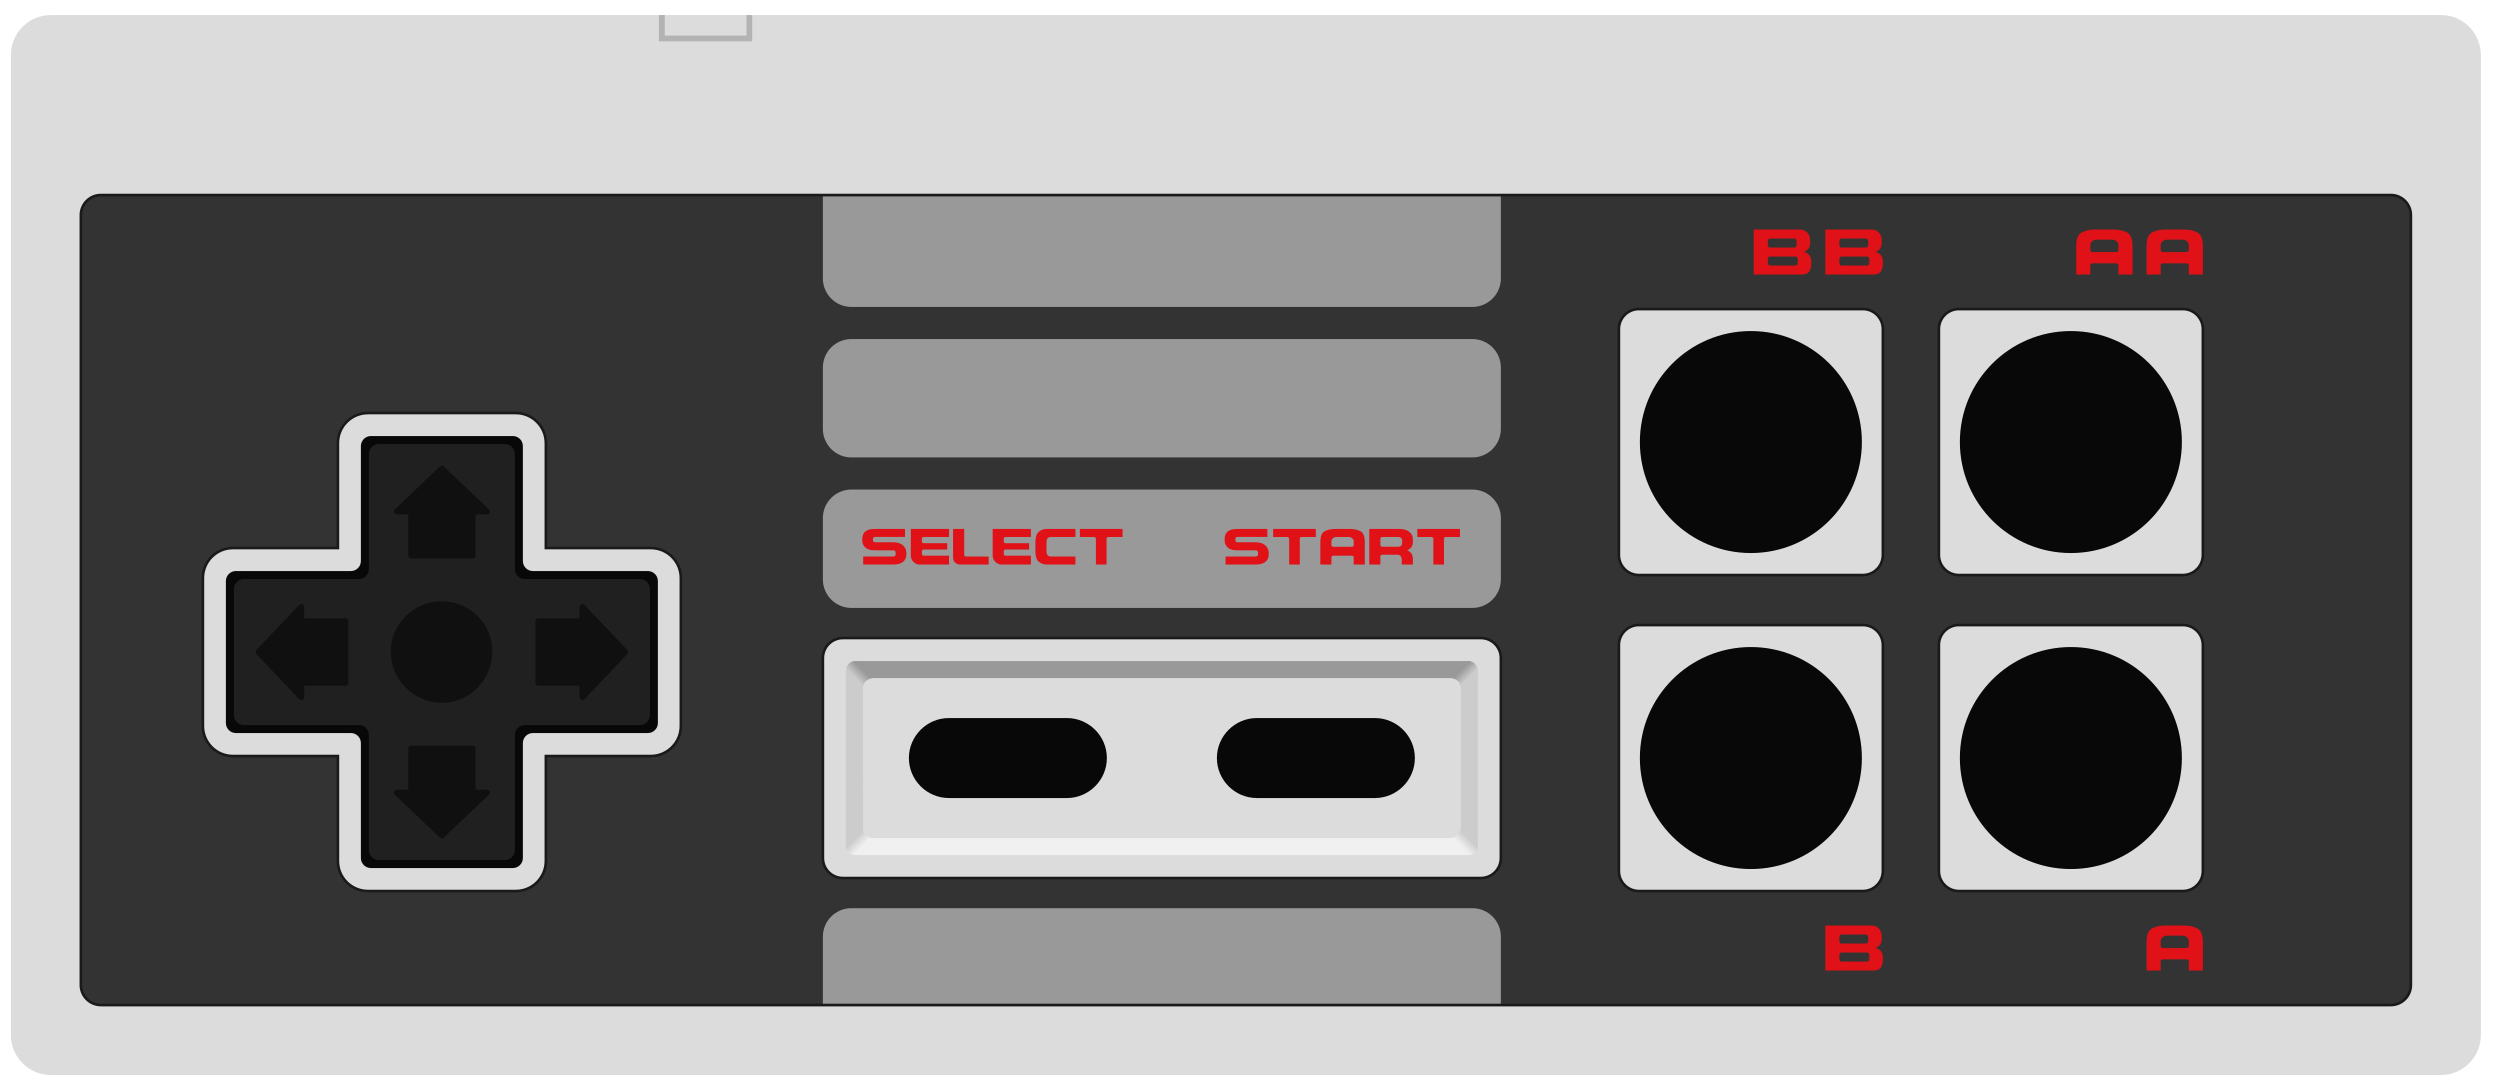
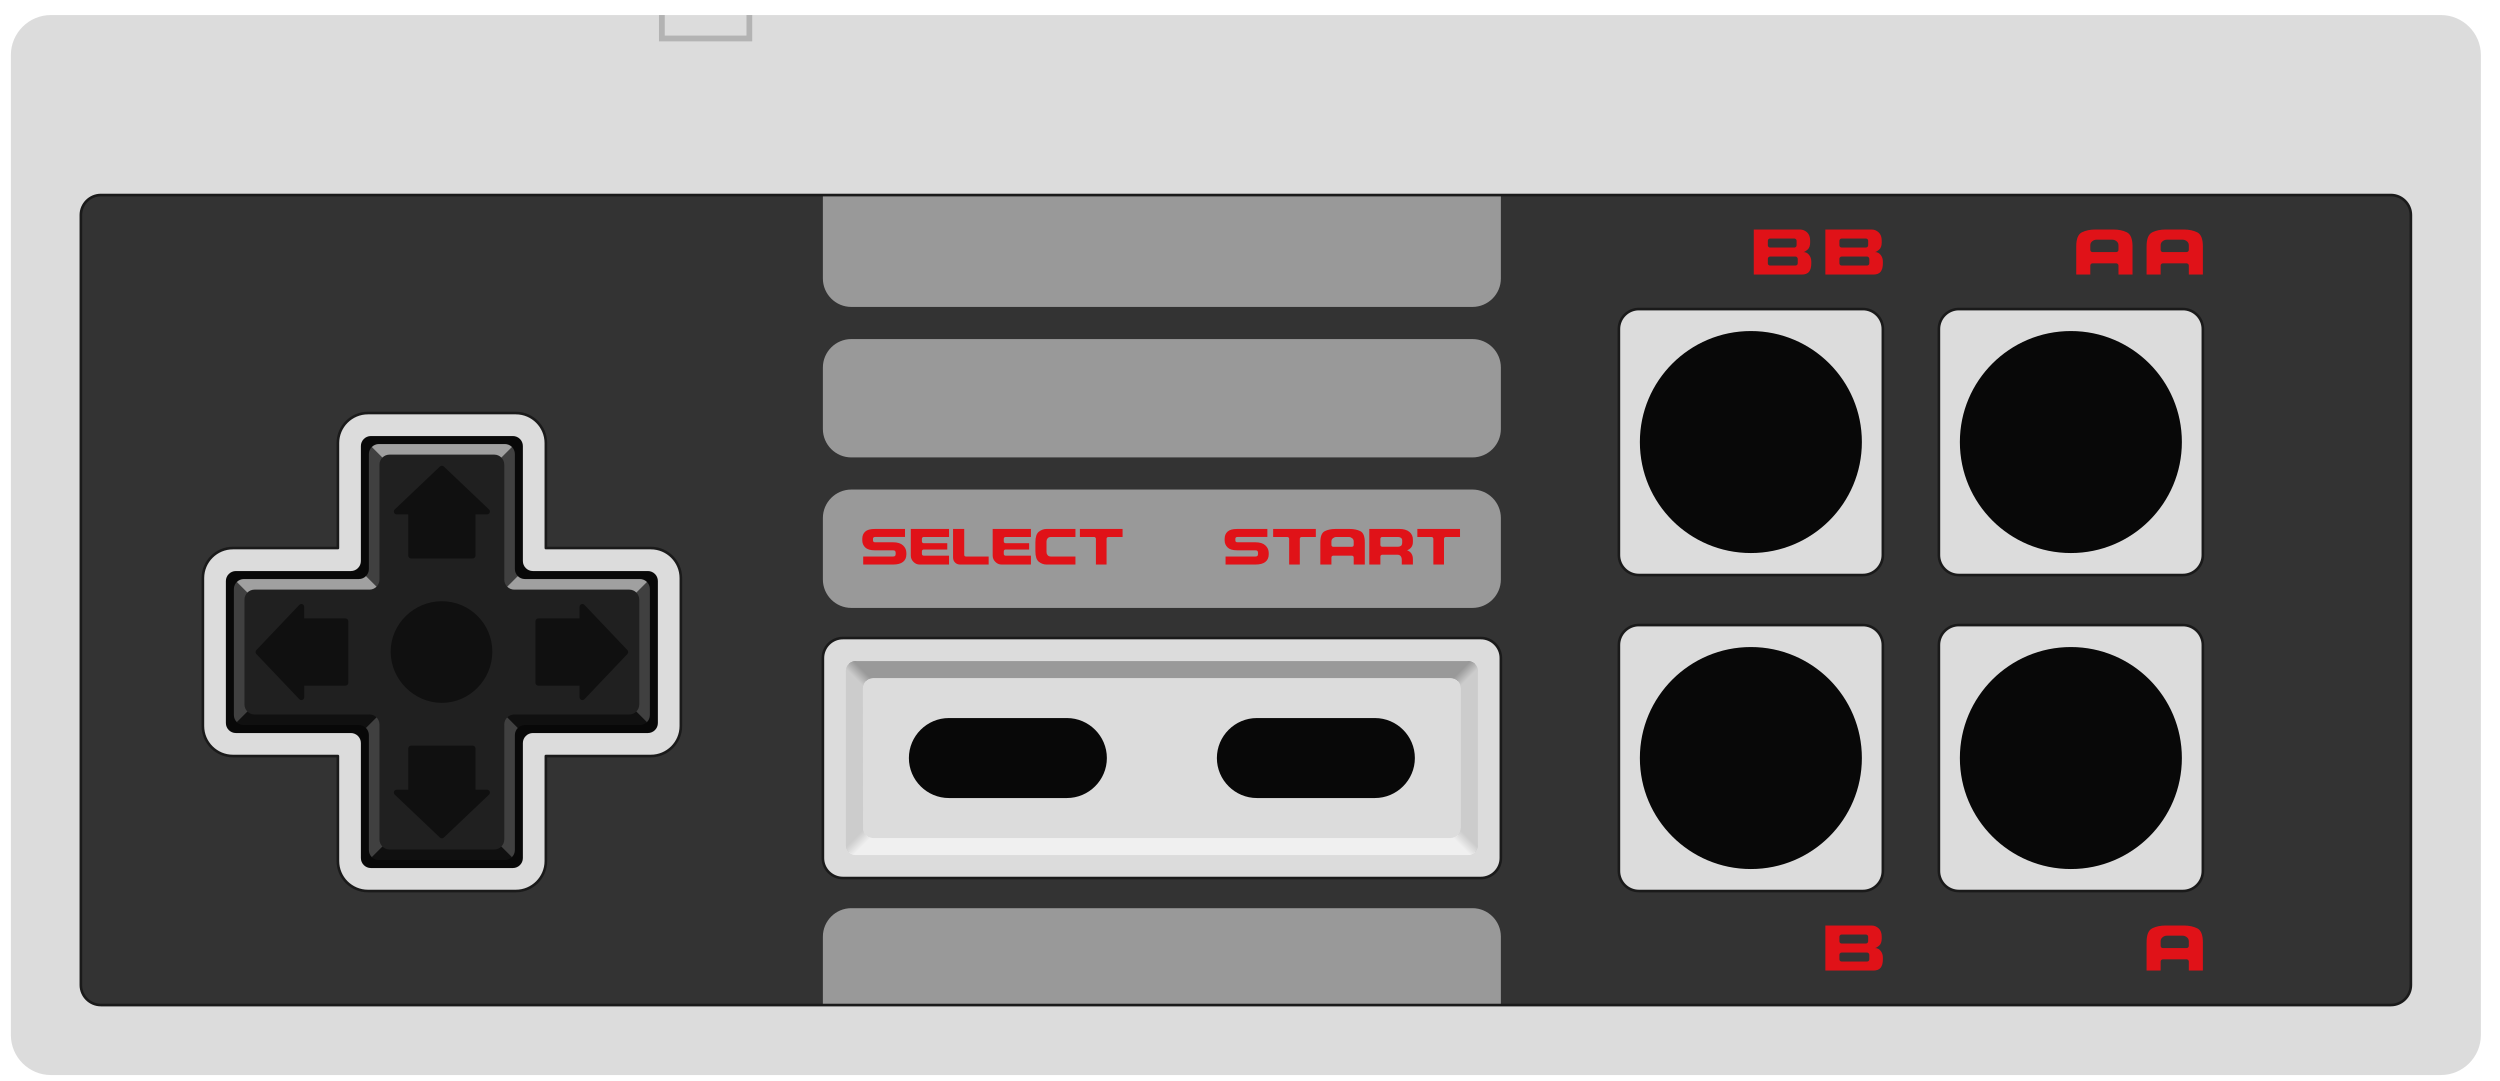
- <svg xmlns="http://www.w3.org/2000/svg" xmlns:xlink="http://www.w3.org/1999/xlink" xml:space="preserve" viewBox="0 0 472 204" width="472px" height="204px" version="1.1" style="shape-rendering:geometricPrecision; text-rendering:geometricPrecision; image-rendering:optimizeQuality; fill-rule:evenodd; clip-rule:evenodd">
+ <svg xmlns="http://www.w3.org/2000/svg" xmlns:xlink="http://www.w3.org/1999/xlink" xml:space="preserve" viewBox="0 0 472 204" width="472px" height="204px" version="1.1" style="shape-rendering:geometricPrecision; fill-rule:evenodd; clip-rule:evenodd">
  <defs>
    <style type="text/css">
-     .str0 {stroke:#1A1A1A;stroke-width:0.5}
+     .str0 {stroke:#1A1A1A;stroke-width:0.5;stroke-linejoin:round}
    .fil11 {fill:none}
    .fil12 {fill:#080808}
-     .fil13 {fill:#202020}
+     .fil15 {fill:#101010}
+     .fil16 {fill:#202020}
    .fil9 {fill:#333333}
+     .fil13 {fill:#404040}
    .fil3 {fill:#999999}
+     .fil14 {fill:#A0A0A0}
    .fil1 {fill:#B3B3B3}
    .fil2 {fill:#CCCCCC}
    .fil0 {fill:gainsboro}
    .fil10 {fill:#E01218}
    .fil4 {fill:#F0F0F0}
-     .fil14 {fill:black;fill-opacity:0.5}
+     .fil17 {fill:black;fill-opacity:0.5}
    .fil6 {fill:url(#id0)}
    .fil7 {fill:url(#id1)}
    .fil5 {fill:url(#id2)}
    .fil8 {fill:url(#id3)}
  </style>
    <linearGradient id="id0" gradientUnits="userSpaceOnUse" x1="277.194" y1="128.075" x2="275.753" y2="126.633">
      <stop offset="0" style="stop-opacity:1; stop-color:#CCCCCC" />
      <stop offset="1" style="stop-opacity:1; stop-color:#999999" />
    </linearGradient>
    <linearGradient id="id1" gradientUnits="userSpaceOnUse" x1="161.53" y1="158.162" x2="162.971" y2="159.604">
      <stop offset="0" style="stop-opacity:1; stop-color:#CCCCCC" />
      <stop offset="1" style="stop-opacity:1; stop-color:#F0F0F0" />
    </linearGradient>
    <linearGradient id="id2" gradientUnits="userSpaceOnUse" xlink:href="#id0" x1="161.529" y1="128.075" x2="162.971" y2="126.633">
  </linearGradient>
    <linearGradient id="id3" gradientUnits="userSpaceOnUse" xlink:href="#id1" x1="277.194" y1="158.162" x2="275.752" y2="159.604">
  </linearGradient>
  </defs>
  <g>
    <g id="shell">
      <path class="fil0" d="M9.605 2.84l451.232 0c4.16,0 7.552,3.392 7.552,7.552l0 185.024c0,4.16 -3.392,7.552 -7.552,7.552l-451.232 0c-4.159,0 -7.552,-3.392 -7.552,-7.552l0 -185.024c0,-4.16 3.393,-7.552 7.552,-7.552z" />
      <polygon class="fil1" points="125.503,6.718 140.934,6.718 140.934,2.84 142.023,2.84 142.023,7.807 124.414,7.807 124.414,2.84 125.503,2.84 " />
      <g id="border">
        <path class="fil2" d="M159.702 159.544l-0.001 -32.85c0,-0.52 0.213,-0.992 0.555,-1.334l3.209 3.208c-0.343,0.342 -0.556,0.817 -0.555,1.334l0.032 26.779c0.001,0.517 0.213,0.992 0.555,1.334l-3.241 2.863c-0.342,-0.342 -0.554,-0.814 -0.554,-1.334z" />
        <path class="fil2" d="M279.022 159.544l0.001 -32.85c0,-0.52 -0.212,-0.992 -0.554,-1.334l-3.211 3.208c0.342,0.342 0.555,0.817 0.555,1.334l0 26.432c0,0.517 -0.213,0.993 -0.555,1.335l3.21 3.209c0.342,-0.342 0.554,-0.814 0.554,-1.334z" />
        <path class="fil3" d="M161.59 124.805l115.545 0c0.52,0 0.992,0.212 1.334,0.554l-3.211 3.209c-0.342,-0.342 -0.816,-0.554 -1.334,-0.554l-109.125 0c-0.518,0 -0.992,0.212 -1.334,0.554l-3.209 -3.209c0.342,-0.342 0.814,-0.554 1.334,-0.554z" />
        <path class="fil4" d="M161.591 161.432l115.543 0c0.52,0 0.992,-0.212 1.334,-0.554l-3.21 -3.209c-0.342,0.342 -0.815,0.554 -1.334,0.554l-109.125 0c-0.518,0 -0.992,-0.212 -1.334,-0.554l-3.209 3.209c0.343,0.342 0.815,0.554 1.335,0.554z" />
        <path class="fil5" d="M161.59 124.805l3.209 3.209c-1.04,0 -1.889,0.848 -1.889,1.888l-3.209 -3.208c0,-1.04 0.848,-1.889 1.889,-1.889z" />
        <path class="fil6" d="M277.135 124.805l-3.211 3.209c1.04,0 1.889,0.848 1.889,1.888l3.21 -3.208c0,-1.04 -0.848,-1.889 -1.888,-1.889z" />
        <path class="fil7" d="M161.591 161.432l3.208 -3.209c-1.04,0 -1.889,-0.848 -1.889,-1.889l-3.208 3.21c0,1.04 0.848,1.888 1.889,1.888z" />
        <path class="fil8" d="M277.134 161.432l-3.21 -3.209c1.04,0 1.889,-0.848 1.889,-1.889l3.209 3.21c0,1.04 -0.848,1.888 -1.888,1.888z" />
      </g>
    </g>
    <g id="shield">
      <path class="fil9" d="M19.045 189.752l432.352 0c2.08,0 3.776,-1.696 3.776,-3.776l0 -145.376c0,-2.08 -1.696,-3.776 -3.776,-3.776l-432.352 0c-2.079,0 -3.776,1.696 -3.776,3.776l0 145.376c0,2.08 1.697,3.776 3.776,3.776zm24.922 -47.011l19.824 0 0 19.824c0,3.119 2.544,5.664 5.664,5.664l27.942 0c3.12,0 5.664,-2.545 5.664,-5.664l0 -19.824 19.824 0c3.12,0 5.664,-2.545 5.664,-5.664l0 -27.943c0,-3.119 -2.544,-5.664 -5.664,-5.664l-19.824 0 0 -19.824c0,-3.119 -2.544,-5.664 -5.664,-5.664l-27.942 0c-3.12,0 -5.664,2.545 -5.664,5.664l0 19.824 -19.824 0c-3.12,0 -5.664,2.545 -5.664,5.664l0 27.943c0,3.119 2.544,5.664 5.664,5.664zm115.168 -22.279l120.454 0c2.08,0 3.776,1.697 3.776,3.776l0 37.76c0,2.08 -1.696,3.776 -3.776,3.776l-120.454 0c-2.08,0 -3.776,-1.696 -3.776,-3.776l0 -37.76c0,-2.079 1.696,-3.776 3.776,-3.776zm210.701 47.767l42.291 0c2.08,0 3.776,-1.696 3.776,-3.776l0 -42.669c0,-2.08 -1.696,-3.776 -3.776,-3.776l-42.291 0c-2.08,0 -3.776,1.696 -3.776,3.776l0 42.669c0,2.08 1.696,3.776 3.776,3.776zm-60.416 0l42.291 0c2.08,0 3.776,-1.696 3.776,-3.776l0 -42.669c0,-2.08 -1.696,-3.776 -3.776,-3.776l-42.291 0c-2.08,0 -3.776,1.696 -3.776,3.776l0 42.669c0,2.08 1.696,3.776 3.776,3.776zm60.416 -59.661l42.291 0c2.08,0 3.776,-1.696 3.776,-3.776l0 -42.669c0,-2.08 -1.696,-3.776 -3.776,-3.776l-42.291 0c-2.08,0 -3.776,1.696 -3.776,3.776l0 42.669c0,2.08 1.696,3.776 3.776,3.776zm-60.416 0l42.291 0c2.08,0 3.776,-1.696 3.776,-3.776l0 -42.669c0,-2.08 -1.696,-3.776 -3.776,-3.776l-42.291 0c-2.08,0 -3.776,1.696 -3.776,3.776l0 42.669c0,2.08 1.696,3.776 3.776,3.776z" />
      <path class="fil3" d="M283.365 189.752l0 -12.919c0,-2.957 -2.414,-5.371 -5.371,-5.371l-117.263 0c-2.958,0 -5.372,2.414 -5.372,5.371l0 12.919 128.006 0zm-122.634 -97.325l117.263 0c2.958,0 5.371,2.414 5.371,5.372l0 11.604c0,2.958 -2.413,5.372 -5.371,5.372l-117.263 0c-2.958,0 -5.372,-2.413 -5.372,-5.372l0 -11.604c0,-2.959 2.413,-5.372 5.372,-5.372zm0 -28.412l117.263 0c2.958,0 5.371,2.413 5.371,5.371l0 11.604c0,2.958 -2.413,5.372 -5.371,5.372l-117.263 0c-2.958,0 -5.372,-2.413 -5.372,-5.372l0 -11.604c0,-2.959 2.413,-5.371 5.372,-5.371zm122.634 -27.191l0 15.753c0,2.958 -2.414,5.372 -5.371,5.372l-117.263 0c-2.958,0 -5.372,-2.413 -5.372,-5.372l0 -15.753 128.006 0z" />
      <path id="label-select" class="fil10" d="M162.972 106.587l0 -1.516 5.627 0c0.195,0 0.328,-0.041 0.397,-0.125 0.071,-0.085 0.106,-0.21 0.106,-0.377l0 -0.169c0,-0.166 -0.035,-0.292 -0.106,-0.376 -0.069,-0.084 -0.202,-0.125 -0.397,-0.125l-3.445 0c-0.841,0 -1.443,-0.183 -1.807,-0.549 -0.364,-0.365 -0.547,-0.799 -0.547,-1.303l0 -0.335c0,-0.559 0.183,-1.007 0.547,-1.343 0.364,-0.335 0.966,-0.503 1.807,-0.503l5.712 0 0 1.511 -5.624 0c-0.155,0 -0.262,0.032 -0.325,0.098 -0.063,0.067 -0.095,0.145 -0.095,0.237l0 0.335c0,0.099 0.032,0.178 0.095,0.24 0.063,0.063 0.17,0.095 0.325,0.095l3.362 0c0.839,0 1.47,0.198 1.889,0.59 0.422,0.393 0.631,0.871 0.631,1.432l0 0.253c0,0.615 -0.209,1.091 -0.631,1.426 -0.421,0.336 -1.054,0.504 -1.896,0.504l-5.625 0zm10.664 0c-0.449,0 -0.839,-0.168 -1.175,-0.504 -0.335,-0.336 -0.503,-0.729 -0.503,-1.177l0 -5.04 7.221 0 0 1.516 -4.787 0c-0.099,0 -0.179,0.033 -0.242,0.099 -0.063,0.066 -0.095,0.145 -0.095,0.237l0 0.501c0,0.099 0.032,0.177 0.095,0.24 0.063,0.063 0.143,0.095 0.242,0.095l4.452 0 0 1.194 -4.452 0c-0.099,0 -0.179,0.034 -0.242,0.101 -0.063,0.066 -0.095,0.145 -0.095,0.238l0 0.484c0,0.098 0.032,0.181 0.095,0.244 0.063,0.062 0.143,0.095 0.242,0.095l4.787 0 0 1.677 -5.543 0zm7.646 0c-0.393,0 -0.714,-0.125 -0.966,-0.378 -0.253,-0.253 -0.379,-0.574 -0.379,-0.966l0 -5.377 2.108 0 0 4.87c0,0.111 0.029,0.195 0.085,0.25 0.055,0.056 0.139,0.085 0.25,0.085l4.279 0 0 1.516 -5.377 0zm7.813 0c-0.448,0 -0.839,-0.168 -1.174,-0.504 -0.336,-0.336 -0.504,-0.729 -0.504,-1.177l0 -5.04 7.221 0 0 1.516 -4.787 0c-0.099,0 -0.179,0.033 -0.242,0.099 -0.063,0.066 -0.095,0.145 -0.095,0.237l0 0.501c0,0.099 0.032,0.177 0.095,0.24 0.063,0.063 0.143,0.095 0.242,0.095l4.452 0 0 1.194 -4.452 0c-0.099,0 -0.179,0.034 -0.242,0.101 -0.063,0.066 -0.095,0.145 -0.095,0.238l0 0.484c0,0.098 0.032,0.181 0.095,0.244 0.063,0.062 0.143,0.095 0.242,0.095l4.787 0 0 1.677 -5.543 0zm8.488 0c-0.503,0 -0.98,-0.168 -1.428,-0.504 -0.448,-0.336 -0.672,-1.009 -0.672,-2.016l0 -1.681c0,-1.007 0.224,-1.679 0.672,-2.017 0.448,-0.335 0.925,-0.503 1.428,-0.503l5.46 0 0 1.516 -4.623 0c-0.279,0 -0.491,0.084 -0.63,0.251 -0.14,0.169 -0.21,0.364 -0.21,0.588l0 2.011c0,0.224 0.07,0.419 0.21,0.588 0.139,0.166 0.351,0.251 0.63,0.251l4.623 0 0 1.516 -5.46 0zm9.324 0l0 -4.869c0,-0.09 -0.034,-0.169 -0.1,-0.235 -0.066,-0.066 -0.145,-0.101 -0.235,-0.101l-2.687 0 0 -1.516 8.059 0 0 1.516 -2.688 0c-0.099,0 -0.18,0.035 -0.242,0.101 -0.063,0.066 -0.095,0.145 -0.095,0.235l0 4.869 -2.012 0z" />
      <path id="label-start" class="fil10" d="M231.385 106.587l0 -1.516 5.627 0c0.195,0 0.327,-0.041 0.397,-0.125 0.07,-0.085 0.106,-0.21 0.106,-0.377l0 -0.169c0,-0.166 -0.036,-0.292 -0.106,-0.376 -0.07,-0.084 -0.202,-0.125 -0.397,-0.125l-3.446 0c-0.84,0 -1.442,-0.183 -1.806,-0.549 -0.364,-0.365 -0.547,-0.799 -0.547,-1.303l0 -0.335c0,-0.559 0.183,-1.007 0.547,-1.343 0.364,-0.335 0.966,-0.503 1.806,-0.503l5.713 0 0 1.511 -5.625 0c-0.154,0 -0.261,0.032 -0.324,0.098 -0.063,0.067 -0.095,0.145 -0.095,0.237l0 0.335c0,0.099 0.032,0.178 0.095,0.24 0.063,0.063 0.17,0.095 0.324,0.095l3.363 0c0.839,0 1.469,0.198 1.889,0.59 0.421,0.393 0.631,0.871 0.631,1.432l0 0.253c0,0.615 -0.21,1.091 -0.631,1.426 -0.421,0.336 -1.054,0.504 -1.896,0.504l-5.625 0zm39.23 0l0 -4.869c0,-0.09 -0.034,-0.169 -0.1,-0.235 -0.067,-0.066 -0.145,-0.101 -0.235,-0.101l-2.687 0 0 -1.516 8.059 0 0 1.516 -2.689 0c-0.098,0 -0.179,0.035 -0.242,0.101 -0.062,0.066 -0.095,0.145 -0.095,0.235l0 4.869 -2.011 0zm-27.222 0l0 -4.869c0,-0.09 -0.035,-0.169 -0.101,-0.235 -0.066,-0.066 -0.145,-0.101 -0.235,-0.101l-2.686 0 0 -1.516 8.058 0 0 1.516 -2.688 0c-0.099,0 -0.18,0.035 -0.242,0.101 -0.063,0.066 -0.095,0.145 -0.095,0.235l0 4.869 -2.011 0zm11.849 -3.355c0.091,0 0.17,-0.032 0.236,-0.095 0.067,-0.063 0.101,-0.144 0.101,-0.242l0 -0.672c0,-0.253 -0.099,-0.455 -0.294,-0.61 -0.197,-0.154 -0.407,-0.231 -0.631,-0.231l-2.355 0c-0.224,0 -0.434,0.077 -0.631,0.231 -0.195,0.155 -0.294,0.357 -0.294,0.61l0 0.672c0,0.098 0.032,0.179 0.095,0.242 0.063,0.063 0.143,0.095 0.242,0.095l3.531 0zm-5.965 3.355l0 -4.201c0,-1.12 0.28,-1.819 0.84,-2.101 0.56,-0.279 1.232,-0.419 2.015,-0.419l2.689 0c0.783,0 1.455,0.14 2.014,0.419 0.561,0.282 0.841,0.981 0.841,2.101l0 4.201 -2.097 0 0 -1.342c0,-0.09 -0.034,-0.169 -0.101,-0.235 -0.066,-0.066 -0.145,-0.1 -0.236,-0.1l-3.531 0c-0.099,0 -0.179,0.034 -0.242,0.1 -0.063,0.066 -0.095,0.145 -0.095,0.235l0 1.342 -2.097 0zm9.242 0l0 -6.721 5.715 0c0.786,0 1.402,0.181 1.85,0.545 0.448,0.364 0.672,0.855 0.672,1.47l0 0.419c0,0.783 -0.365,1.315 -1.095,1.595 0.73,0.28 1.095,0.841 1.095,1.683l0 1.009 -2.102 0 0 -0.84c0,-0.337 -0.07,-0.588 -0.212,-0.757 -0.139,-0.168 -0.321,-0.252 -0.546,-0.252l-2.943 0c-0.099,0 -0.18,0.034 -0.242,0.1 -0.063,0.066 -0.096,0.145 -0.096,0.236l0 1.513 -2.096 0zm5.459 -3.366c0.195,0 0.371,-0.055 0.525,-0.166 0.155,-0.111 0.231,-0.336 0.231,-0.669l0 -0.335c0,-0.222 -0.076,-0.391 -0.231,-0.502 -0.154,-0.111 -0.33,-0.167 -0.525,-0.167l-3.025 0c-0.099,0 -0.18,0.033 -0.242,0.099 -0.063,0.066 -0.096,0.145 -0.096,0.237l0 1.168c0,0.099 0.033,0.179 0.096,0.242 0.062,0.063 0.143,0.093 0.242,0.093l3.025 0z" />
      <path id="label-bb" class="fil10" d="M352.502 50.137c0.116,0 0.216,-0.041 0.299,-0.12 0.084,-0.079 0.127,-0.181 0.127,-0.306l0 -0.851c-0.009,-0.104 -0.054,-0.202 -0.133,-0.29 -0.08,-0.088 -0.177,-0.134 -0.293,-0.134l-4.795 0c-0.124,0 -0.226,0.043 -0.306,0.127 -0.079,0.084 -0.12,0.184 -0.12,0.297l0 0.851c0,0.125 0.041,0.227 0.12,0.306 0.08,0.079 0.182,0.12 0.306,0.12l4.795 0zm-0.217 -3.402c0.115,0 0.213,-0.041 0.292,-0.12 0.088,-0.08 0.134,-0.182 0.134,-0.307l0 -0.85c0,-0.114 -0.044,-0.213 -0.127,-0.297 -0.084,-0.084 -0.184,-0.127 -0.299,-0.127l-4.578 0c-0.124,0 -0.226,0.043 -0.306,0.127 -0.079,0.084 -0.12,0.183 -0.12,0.297l0 0.85c0,0.125 0.041,0.227 0.12,0.307 0.08,0.079 0.182,0.12 0.306,0.12l4.578 0zm-7.658 5.103l0 -8.505 8.726 0c0.496,0 0.941,0.177 1.331,0.531 0.39,0.356 0.585,0.887 0.585,1.594l0 0.32c0,0.637 -0.172,1.098 -0.519,1.381 -0.347,0.284 -0.599,0.427 -0.76,0.427 0.429,0 0.785,0.177 1.068,0.53 0.286,0.357 0.429,0.781 0.429,1.277l0 0.318c0,0.71 -0.143,1.24 -0.427,1.597 -0.283,0.353 -0.744,0.53 -1.383,0.53l-9.05 0zm-5.638 -1.701c0.115,0 0.215,-0.041 0.299,-0.12 0.084,-0.079 0.127,-0.181 0.127,-0.306l0 -0.851c-0.009,-0.104 -0.055,-0.202 -0.134,-0.29 -0.079,-0.088 -0.177,-0.134 -0.292,-0.134l-4.795 0c-0.125,0 -0.227,0.043 -0.306,0.127 -0.08,0.084 -0.121,0.184 -0.121,0.297l0 0.851c0,0.125 0.041,0.227 0.121,0.306 0.079,0.079 0.181,0.12 0.306,0.12l4.795 0zm-0.218 -3.402c0.116,0 0.213,-0.041 0.293,-0.12 0.088,-0.08 0.133,-0.182 0.133,-0.307l0 -0.85c0,-0.114 -0.043,-0.213 -0.127,-0.297 -0.084,-0.084 -0.183,-0.127 -0.299,-0.127l-4.577 0c-0.125,0 -0.227,0.043 -0.306,0.127 -0.08,0.084 -0.121,0.183 -0.121,0.297l0 0.85c0,0.125 0.041,0.227 0.121,0.307 0.079,0.079 0.181,0.12 0.306,0.12l4.577 0zm-7.657 5.103l0 -8.505 8.725 0c0.497,0 0.941,0.177 1.332,0.531 0.39,0.356 0.585,0.887 0.585,1.594l0 0.32c0,0.637 -0.173,1.098 -0.52,1.381 -0.347,0.284 -0.599,0.427 -0.76,0.427 0.429,0 0.785,0.177 1.069,0.53 0.286,0.357 0.428,0.781 0.428,1.277l0 0.318c0,0.71 -0.142,1.24 -0.426,1.597 -0.283,0.353 -0.744,0.53 -1.383,0.53l-9.05 0z" />
      <path id="label-aa" class="fil10" d="M412.823 47.592c0.115,0 0.216,-0.04 0.299,-0.12 0.084,-0.079 0.128,-0.181 0.128,-0.306l0 -0.85c0,-0.32 -0.125,-0.577 -0.373,-0.771 -0.249,-0.196 -0.514,-0.293 -0.798,-0.293l-2.98 0c-0.284,0 -0.549,0.097 -0.799,0.293 -0.247,0.194 -0.372,0.451 -0.372,0.771l0 0.85c0,0.125 0.041,0.227 0.121,0.306 0.079,0.08 0.181,0.12 0.306,0.12l4.468 0zm-7.548 4.246l0 -5.316c0,-1.418 0.353,-2.302 1.063,-2.658 0.708,-0.354 1.559,-0.531 2.55,-0.531l3.402 0c0.991,0 1.842,0.177 2.549,0.531 0.71,0.356 1.064,1.24 1.064,2.658l0 5.316 -2.653 0 0 -1.698c0,-0.114 -0.044,-0.214 -0.128,-0.298 -0.083,-0.083 -0.184,-0.126 -0.299,-0.126l-4.468 0c-0.125,0 -0.227,0.043 -0.306,0.126 -0.08,0.084 -0.121,0.184 -0.121,0.298l0 1.698 -2.653 0zm-5.734 -4.246c0.116,0 0.216,-0.04 0.3,-0.12 0.083,-0.079 0.127,-0.181 0.127,-0.306l0 -0.85c0,-0.32 -0.125,-0.577 -0.372,-0.771 -0.25,-0.196 -0.515,-0.293 -0.799,-0.293l-2.98 0c-0.283,0 -0.549,0.097 -0.798,0.293 -0.248,0.194 -0.372,0.451 -0.372,0.771l0 0.85c0,0.125 0.041,0.227 0.12,0.306 0.08,0.08 0.181,0.12 0.306,0.12l4.468 0zm-7.548 4.246l0 -5.316c0,-1.418 0.354,-2.302 1.064,-2.658 0.707,-0.354 1.558,-0.531 2.549,-0.531l3.402 0c0.992,0 1.842,0.177 2.55,0.531 0.709,0.356 1.063,1.24 1.063,2.658l0 5.316 -2.653 0 0 -1.698c0,-0.114 -0.044,-0.214 -0.127,-0.298 -0.084,-0.083 -0.184,-0.126 -0.3,-0.126l-4.468 0c-0.125,0 -0.226,0.043 -0.306,0.126 -0.079,0.084 -0.12,0.184 -0.12,0.298l0 1.698 -2.654 0z" />
      <path id="label-b" class="fil10" d="M352.502 181.542c0.116,0 0.216,-0.041 0.299,-0.12 0.084,-0.08 0.127,-0.182 0.127,-0.307l0 -0.85c-0.009,-0.104 -0.054,-0.202 -0.133,-0.29 -0.08,-0.089 -0.177,-0.134 -0.293,-0.134l-4.795 0c-0.124,0 -0.226,0.043 -0.306,0.127 -0.079,0.084 -0.12,0.183 -0.12,0.297l0 0.85c0,0.125 0.041,0.227 0.12,0.307 0.08,0.079 0.182,0.12 0.306,0.12l4.795 0zm-0.217 -3.402c0.115,0 0.213,-0.041 0.292,-0.12 0.088,-0.08 0.134,-0.182 0.134,-0.307l0 -0.85c0,-0.114 -0.044,-0.213 -0.127,-0.297 -0.084,-0.084 -0.184,-0.127 -0.299,-0.127l-4.578 0c-0.124,0 -0.226,0.043 -0.306,0.127 -0.079,0.084 -0.12,0.183 -0.12,0.297l0 0.85c0,0.125 0.041,0.227 0.12,0.307 0.08,0.079 0.182,0.12 0.306,0.12l4.578 0zm-7.658 5.103l0 -8.505 8.726 0c0.496,0 0.941,0.177 1.331,0.531 0.39,0.355 0.585,0.886 0.585,1.594l0 0.32c0,0.637 -0.172,1.097 -0.519,1.381 -0.347,0.284 -0.599,0.426 -0.76,0.426 0.429,0 0.785,0.177 1.068,0.531 0.286,0.356 0.429,0.78 0.429,1.277l0 0.317c0,0.711 -0.143,1.241 -0.427,1.597 -0.283,0.354 -0.744,0.531 -1.383,0.531l-9.05 0z" />
      <path id="label-a" class="fil10" d="M412.823 178.997c0.115,0 0.216,-0.041 0.299,-0.12 0.084,-0.079 0.128,-0.182 0.128,-0.306l0 -0.851c0,-0.319 -0.125,-0.576 -0.373,-0.771 -0.249,-0.195 -0.514,-0.293 -0.798,-0.293l-2.98 0c-0.284,0 -0.549,0.098 -0.799,0.293 -0.247,0.195 -0.372,0.452 -0.372,0.771l0 0.851c0,0.124 0.041,0.227 0.121,0.306 0.079,0.079 0.181,0.12 0.306,0.12l4.468 0zm-7.548 4.246l0 -5.316c0,-1.418 0.353,-2.303 1.063,-2.658 0.708,-0.354 1.559,-0.531 2.55,-0.531l3.402 0c0.991,0 1.842,0.177 2.549,0.531 0.71,0.355 1.064,1.24 1.064,2.658l0 5.316 -2.653 0 0 -1.699c0,-0.113 -0.044,-0.213 -0.128,-0.297 -0.083,-0.084 -0.184,-0.127 -0.299,-0.127l-4.468 0c-0.125,0 -0.227,0.043 -0.306,0.127 -0.08,0.084 -0.121,0.184 -0.121,0.297l0 1.699 -2.653 0z" />
      <path class="fil11 str0" d="M19.045 189.752l432.352 0c2.08,0 3.776,-1.696 3.776,-3.776l0 -145.376c0,-2.08 -1.696,-3.776 -3.776,-3.776l-432.352 0c-2.079,0 -3.776,1.696 -3.776,3.776l0 145.376c0,2.08 1.697,3.776 3.776,3.776zm24.922 -47.011l19.824 0 0 19.824c0,3.119 2.544,5.664 5.664,5.664l27.942 0c3.12,0 5.664,-2.545 5.664,-5.664l0 -19.824 19.824 0c3.12,0 5.664,-2.545 5.664,-5.664l0 -27.943c0,-3.119 -2.544,-5.664 -5.664,-5.664l-19.824 0 0 -19.824c0,-3.119 -2.544,-5.664 -5.664,-5.664l-27.942 0c-3.12,0 -5.664,2.545 -5.664,5.664l0 19.824 -19.824 0c-3.12,0 -5.664,2.545 -5.664,5.664l0 27.943c0,3.119 2.544,5.664 5.664,5.664zm115.168 -22.279l120.454 0c2.08,0 3.776,1.697 3.776,3.776l0 37.76c0,2.08 -1.696,3.776 -3.776,3.776l-120.454 0c-2.08,0 -3.776,-1.696 -3.776,-3.776l0 -37.76c0,-2.079 1.696,-3.776 3.776,-3.776zm210.701 47.767l42.291 0c2.08,0 3.776,-1.696 3.776,-3.776l0 -42.669c0,-2.08 -1.696,-3.776 -3.776,-3.776l-42.291 0c-2.08,0 -3.776,1.696 -3.776,3.776l0 42.669c0,2.08 1.696,3.776 3.776,3.776zm-60.416 0l42.291 0c2.08,0 3.776,-1.696 3.776,-3.776l0 -42.669c0,-2.08 -1.696,-3.776 -3.776,-3.776l-42.291 0c-2.08,0 -3.776,1.696 -3.776,3.776l0 42.669c0,2.08 1.696,3.776 3.776,3.776zm60.416 -59.661l42.291 0c2.08,0 3.776,-1.696 3.776,-3.776l0 -42.669c0,-2.08 -1.696,-3.776 -3.776,-3.776l-42.291 0c-2.08,0 -3.776,1.696 -3.776,3.776l0 42.669c0,2.08 1.696,3.776 3.776,3.776zm-60.416 0l42.291 0c2.08,0 3.776,-1.696 3.776,-3.776l0 -42.669c0,-2.08 -1.696,-3.776 -3.776,-3.776l-42.291 0c-2.08,0 -3.776,1.696 -3.776,3.776l0 42.669c0,2.08 1.696,3.776 3.776,3.776z" />
    </g>
    <g id="holes">
      <path class="fil12" d="M44.534 138.398l21.712 0c1.04,0 1.888,0.848 1.888,1.888l0 21.712c0,1.04 0.848,1.888 1.888,1.888l26.809 0c1.04,0 1.888,-0.848 1.888,-1.888l0 -21.712c0,-1.04 0.848,-1.888 1.888,-1.888l21.712 0c1.04,0 1.888,-0.848 1.888,-1.888l0 -26.809c0,-1.04 -0.848,-1.888 -1.888,-1.888l-21.712 0c-1.04,0 -1.888,-0.848 -1.888,-1.888l0 -21.712c0,-1.04 -0.848,-1.888 -1.888,-1.888l-26.809 0c-1.04,0 -1.888,0.848 -1.888,1.888l0 21.712c0,1.04 -0.848,1.888 -1.888,1.888l-21.712 0c-1.04,0 -1.888,0.848 -1.888,1.888l0 26.809c0,1.04 0.848,1.888 1.888,1.888z" />
      <path class="fil12" d="M208.977 143.118c0,4.154 -3.398,7.552 -7.551,7.552l-22.278 0c-4.153,0 -7.551,-3.398 -7.551,-7.552 0,-4.153 3.398,-7.551 7.551,-7.551l22.278 0c4.153,0 7.551,3.398 7.551,7.551z" />
      <path class="fil12" d="M267.128 143.118c0,4.154 -3.399,7.552 -7.551,7.552l-22.279 0c-4.153,0 -7.551,-3.398 -7.551,-7.552 0,-4.153 3.398,-7.551 7.551,-7.551l22.279 0c4.153,0 7.551,3.398 7.551,7.551z" />
      <circle class="fil12" cx="330.565" cy="83.458" r="20.957" />
      <circle class="fil12" cx="390.981" cy="83.458" r="20.957" />
      <circle class="fil12" cx="330.565" cy="143.118" r="20.957" />
      <circle class="fil12" cx="390.981" cy="143.118" r="20.957" />
    </g>
    <g id="dpad">
-       <path class="fil13" d="M97.209 160.488l0 -21.712c0,-1.04 0.848,-1.888 1.888,-1.888l21.712 0c1.039,0 1.888,-0.848 1.888,-1.888l0 -23.789c0,-1.04 -0.849,-1.888 -1.888,-1.888l-21.712 0c-1.04,0 -1.888,-0.848 -1.888,-1.888l0 -21.712c0,-1.04 -0.849,-1.888 -1.888,-1.888l-23.789 0c-1.04,0 -1.888,0.848 -1.888,1.888l0 21.712c0,1.04 -0.848,1.888 -1.888,1.888l-21.712 0c-1.04,0 -1.888,0.848 -1.888,1.888l0 23.789c0,1.04 0.848,1.888 1.888,1.888l21.712 0c1.04,0 1.888,0.848 1.888,1.888l0 21.712c0,1.04 0.848,1.888 1.888,1.888l23.789 0c1.039,0 1.888,-0.848 1.888,-1.888z" />
-       <path class="fil14" d="M77.618 140.772l11.616 0c0.297,0 0.538,0.24 0.538,0.537l0 7.786 2.191 0c0.142,0.001 0.284,0.057 0.389,0.168 0.204,0.215 0.195,0.555 -0.019,0.759l-8.537 8.11c-0.206,0.196 -0.532,0.198 -0.74,0l-8.509 -8.083c-0.12,-0.099 -0.196,-0.249 -0.196,-0.416 0,-0.297 0.24,-0.538 0.538,-0.538l2.19 0 0 -7.786c0,-0.297 0.242,-0.537 0.539,-0.537zm11.616 -35.332l-11.616 0c-0.297,0 -0.539,-0.241 -0.539,-0.538l0 -7.786 -2.19 0c-0.298,0 -0.538,-0.241 -0.538,-0.538 0,-0.167 0.076,-0.317 0.196,-0.416l8.509 -8.083c0.208,-0.198 0.534,-0.196 0.74,0l8.537 8.11c0.214,0.204 0.223,0.544 0.019,0.759 -0.105,0.111 -0.247,0.167 -0.389,0.167l-2.191 0.001 0 7.786c0,0.297 -0.241,0.538 -0.538,0.538zm11.858 23.474l0 -11.617c0,-0.297 0.241,-0.538 0.538,-0.538l7.786 0 0 -2.191c0.001,-0.142 0.057,-0.283 0.168,-0.389 0.214,-0.203 0.554,-0.195 0.758,0.019l8.111 8.537c0.196,0.206 0.198,0.532 0,0.741l-8.084 8.508c-0.098,0.12 -0.248,0.197 -0.416,0.197 -0.296,0 -0.537,-0.241 -0.537,-0.538l0 -2.191 -7.786 0c-0.297,0 -0.538,-0.241 -0.538,-0.538zm-8.14 -5.879c0,-5.26 -4.266,-9.526 -9.526,-9.526 -5.26,0 -9.668,4.266 -9.668,9.526 0,5.26 4.408,9.667 9.668,9.667 5.26,0 9.526,-4.407 9.526,-9.667zm-27.192 -5.738l0 11.617c0,0.297 -0.241,0.538 -0.538,0.538l-7.786 0 0 2.191c0,0.297 -0.241,0.538 -0.538,0.538 -0.167,0 -0.317,-0.077 -0.415,-0.197l-8.084 -8.508c-0.198,-0.209 -0.196,-0.535 0,-0.741l8.111 -8.537c0.204,-0.214 0.544,-0.222 0.758,-0.019 0.111,0.106 0.167,0.247 0.167,0.389l0.001 2.191 7.786 0c0.297,0 0.538,0.241 0.538,0.538z" />
+       <path class="fil13" d="M97.763 137.442c-0.342,0.342 -0.554,0.814 -0.554,1.334l0 21.712c0,0.52 -0.213,0.992 -0.554,1.334l-26.457 0c-0.342,-0.342 -0.554,-0.814 -0.554,-1.334l0 -21.712c0,-0.52 -0.212,-0.992 -0.554,-1.334l0 -1.108 -24.38 0c-0.342,-0.342 -0.554,-0.814 -0.554,-1.334l0 -23.789c0,-0.52 0.212,-0.992 0.554,-1.334l24.38 0 0 -1.108c0.342,-0.342 0.554,-0.814 0.554,-1.334l0 -21.712c0,-0.52 0.212,-0.992 0.554,-1.334l26.457 0c0.341,0.342 0.554,0.814 0.554,1.334l0 21.712c0,0.52 0.212,0.992 0.554,1.334l0 1.108 24.38 0c0.342,0.342 0.554,0.814 0.554,1.334l0 23.789c0,0.52 -0.212,0.992 -0.554,1.334l-24.38 0 0 1.108z" />
+       <path class="fil14" d="M96.655 84.389c-0.342,-0.342 -0.814,-0.554 -1.334,-0.554l-23.789 0c-0.52,0 -0.992,0.212 -1.334,0.554l13.228 13.229 13.229 -13.229zm-27.565 24.38c-0.342,0.342 -0.814,0.554 -1.334,0.554l-21.712 0c-0.52,0 -0.992,0.212 -1.334,0.554l13.228 13.229 25.488 0 -14.336 -14.337zm28.673 0c0.342,0.342 0.814,0.554 1.334,0.554l21.712 0c0.52,0 0.992,0.212 1.334,0.554l-13.229 13.229 -25.488 0 14.337 -14.337z" />
+       <path class="fil15" d="M96.655 161.822c-0.342,0.342 -0.814,0.554 -1.334,0.554l-23.789 0c-0.52,0 -0.992,-0.212 -1.334,-0.554l13.228 -13.228 13.229 13.228zm-38.717 -38.716l-13.228 13.228c0.342,0.342 0.814,0.554 1.334,0.554l21.712 0c0.52,0 0.992,0.212 1.334,0.554l14.336 -14.336 -25.488 0zm50.976 0l13.229 13.228c-0.342,0.342 -0.814,0.554 -1.334,0.554l-21.712 0c-0.52,0 -0.992,0.212 -1.334,0.554l-14.337 -14.336 25.488 0z" />
+       <path class="fil16" d="M95.21 158.49l0 -21.712c0,-1.04 0.848,-1.888 1.888,-1.888l21.712 0c1.04,0 1.888,-0.848 1.888,-1.888l0 -19.793c0,-1.04 -0.848,-1.888 -1.888,-1.888l-21.712 0c-1.04,0 -1.888,-0.848 -1.888,-1.888l0 -21.712c0,-1.04 -0.848,-1.888 -1.888,-1.888l-19.792 0c-1.04,0 -1.888,0.848 -1.888,1.888l0 21.712c0,1.04 -0.848,1.888 -1.888,1.888l-21.712 0c-1.04,0 -1.888,0.848 -1.888,1.888l0 19.793c0,1.04 0.848,1.888 1.888,1.888l21.712 0c1.04,0 1.888,0.848 1.888,1.888l0 21.712c0,1.04 0.848,1.888 1.888,1.888l19.792 0c1.04,0 1.888,-0.848 1.888,-1.888z" />
+       <path class="fil17" d="M77.618 140.772l11.616 0c0.297,0 0.538,0.24 0.538,0.537l0 7.786 2.191 0c0.142,0.001 0.284,0.057 0.389,0.168 0.204,0.215 0.195,0.555 -0.019,0.759l-8.537 8.11c-0.206,0.196 -0.532,0.198 -0.74,0l-8.509 -8.083c-0.12,-0.099 -0.196,-0.249 -0.196,-0.416 0,-0.297 0.24,-0.538 0.538,-0.538l2.19 0 0 -7.786c0,-0.297 0.242,-0.537 0.539,-0.537zm11.616 -35.332l-11.616 0c-0.297,0 -0.539,-0.241 -0.539,-0.538l0 -7.786 -2.19 0c-0.298,0 -0.538,-0.241 -0.538,-0.538 0,-0.167 0.076,-0.317 0.196,-0.416l8.509 -8.083c0.208,-0.198 0.534,-0.196 0.74,0l8.537 8.11c0.214,0.204 0.223,0.544 0.019,0.759 -0.105,0.111 -0.247,0.167 -0.389,0.167l-2.191 0.001 0 7.786c0,0.297 -0.241,0.538 -0.538,0.538zm11.858 23.474l0 -11.617c0,-0.297 0.241,-0.538 0.538,-0.538l7.786 0 0 -2.191c0.001,-0.142 0.057,-0.283 0.168,-0.389 0.214,-0.203 0.554,-0.195 0.758,0.019l8.111 8.537c0.196,0.206 0.198,0.532 0,0.741l-8.084 8.508c-0.098,0.12 -0.248,0.197 -0.416,0.197 -0.296,0 -0.537,-0.241 -0.537,-0.538l0 -2.191 -7.786 0c-0.297,0 -0.538,-0.241 -0.538,-0.538zm-8.14 -5.879c0,-5.26 -4.266,-9.526 -9.526,-9.526 -5.26,0 -9.668,4.266 -9.668,9.526 0,5.26 4.408,9.667 9.668,9.667 5.26,0 9.526,-4.407 9.526,-9.667zm-27.192 -5.738l0 11.617c0,0.297 -0.241,0.538 -0.538,0.538l-7.786 0 0 2.191c0,0.297 -0.241,0.538 -0.538,0.538 -0.167,0 -0.317,-0.077 -0.415,-0.197l-8.084 -8.508c-0.198,-0.209 -0.196,-0.535 0,-0.741l8.111 -8.537c0.204,-0.214 0.544,-0.222 0.758,-0.019 0.111,0.106 0.167,0.247 0.167,0.389l0.001 2.191 7.786 0c0.297,0 0.538,0.241 0.538,0.538z" />
    </g>
  </g>
</svg>
